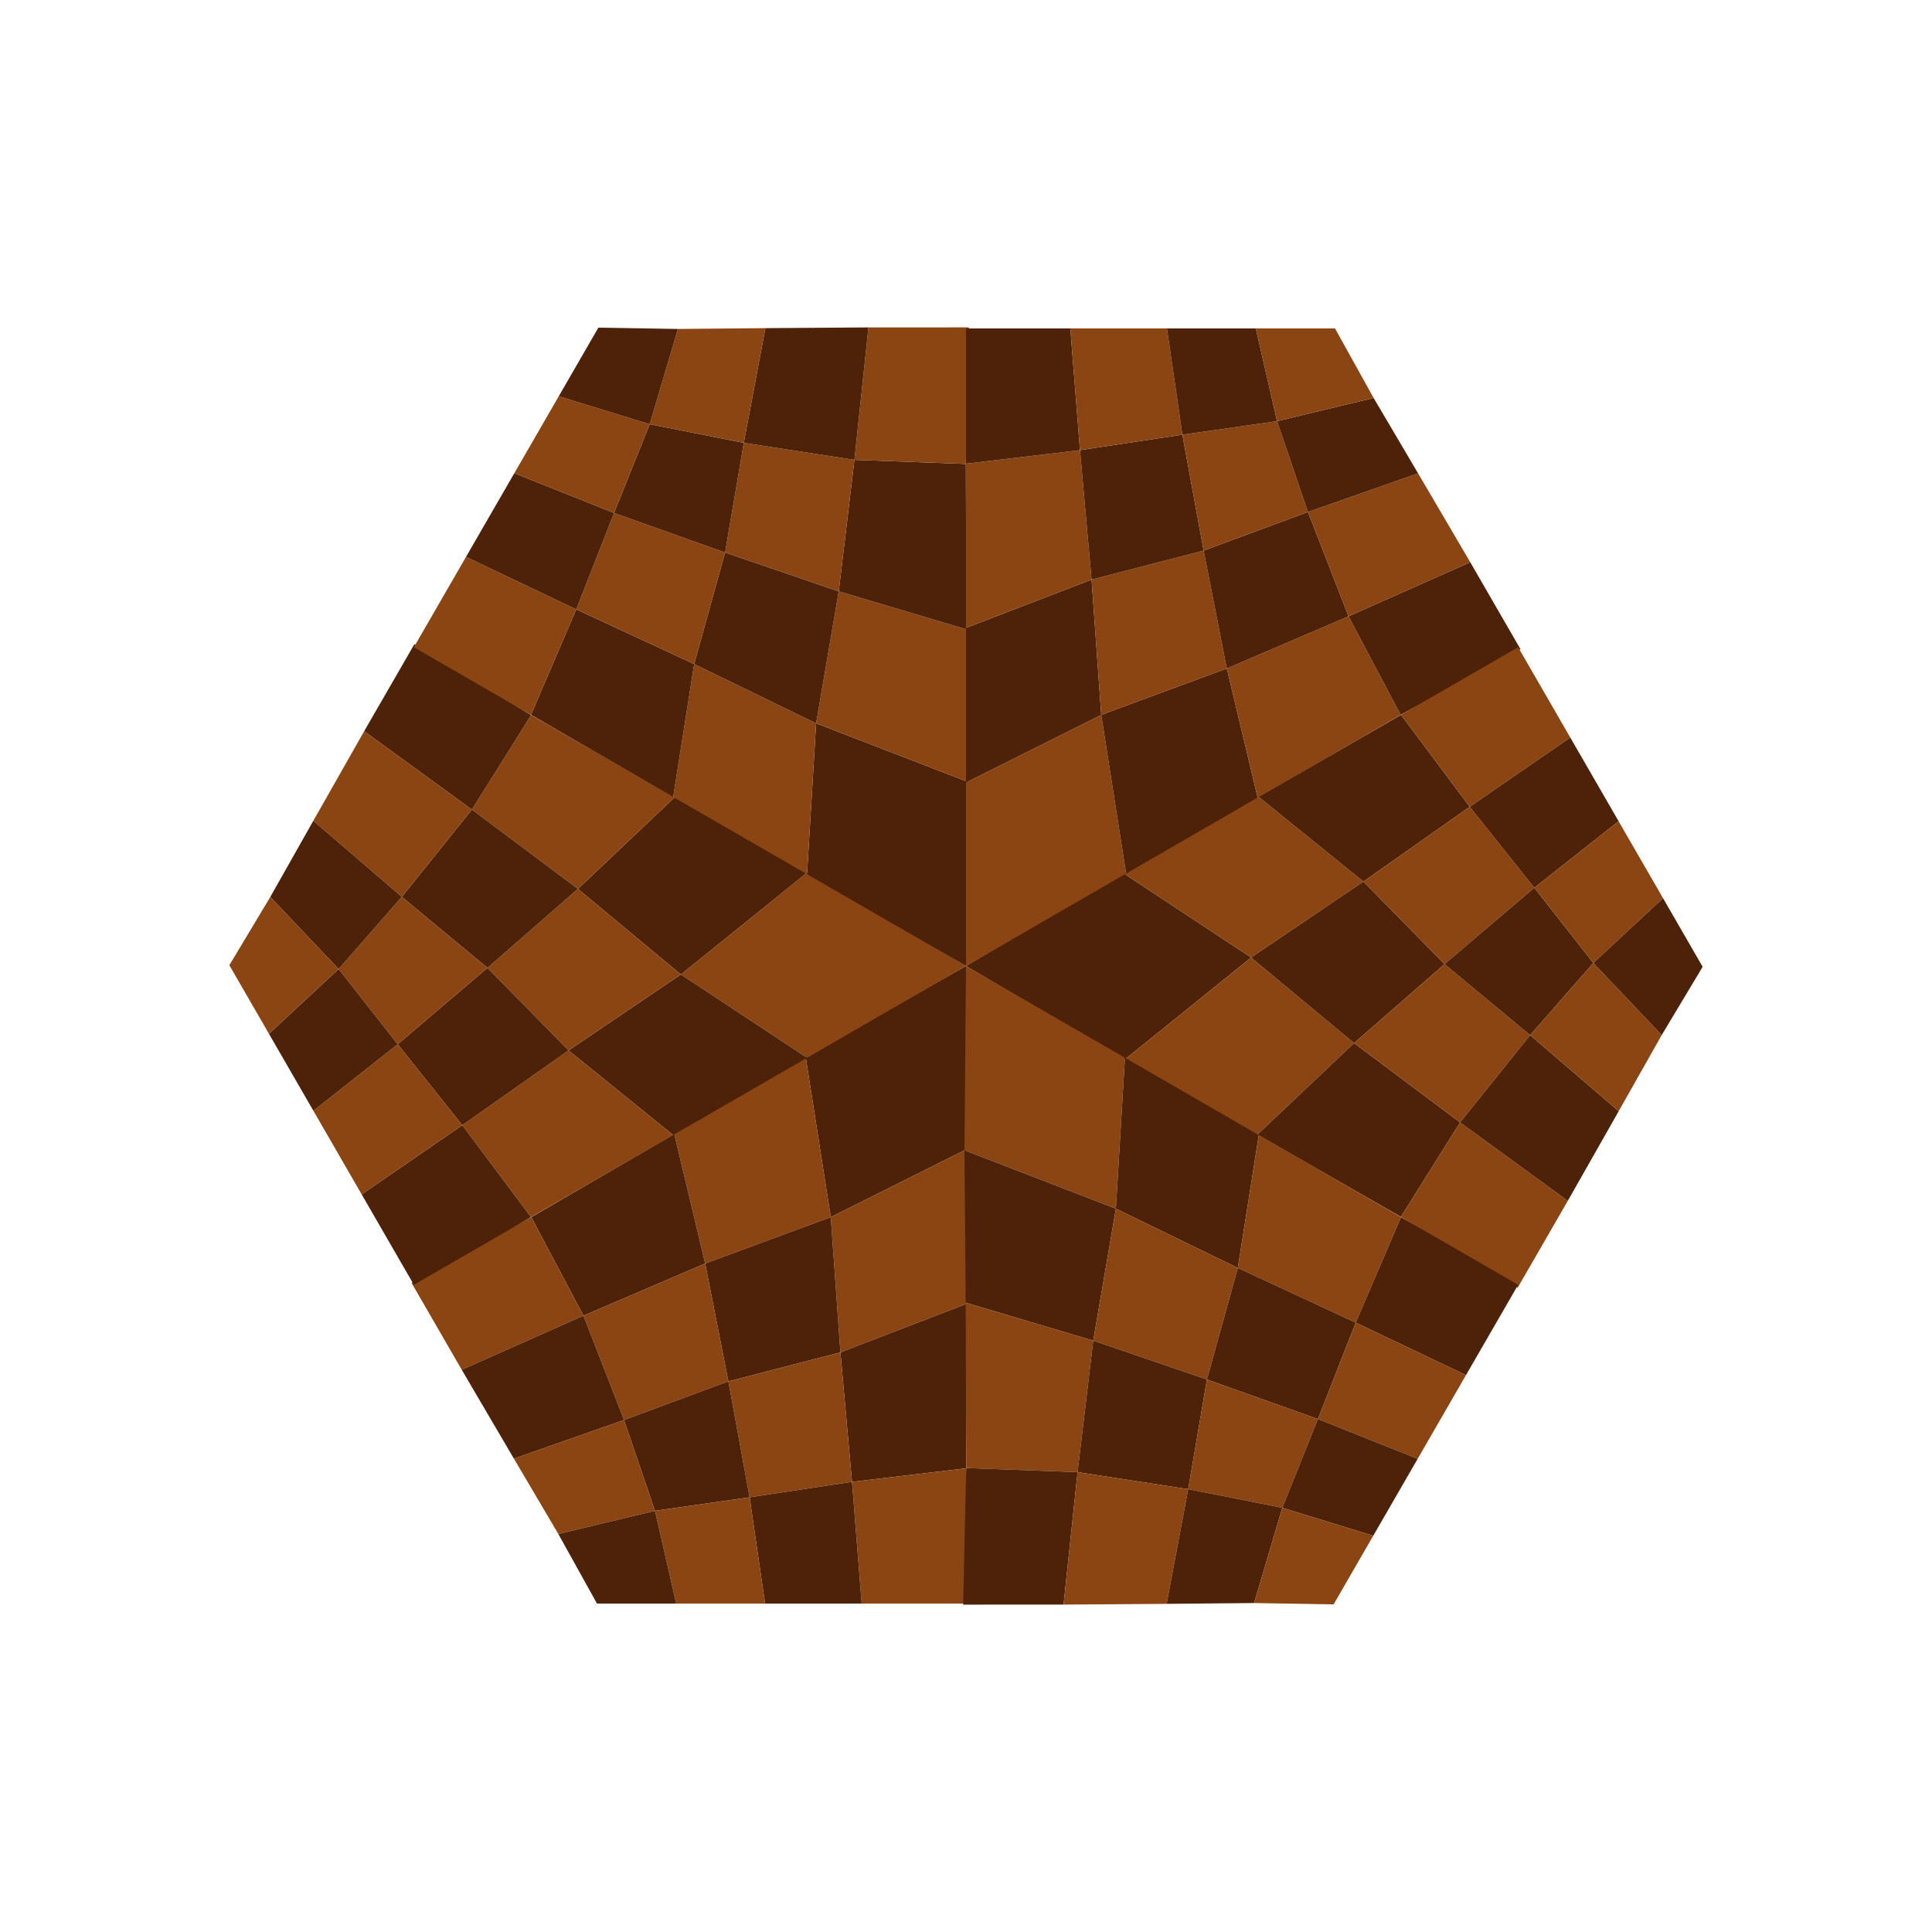
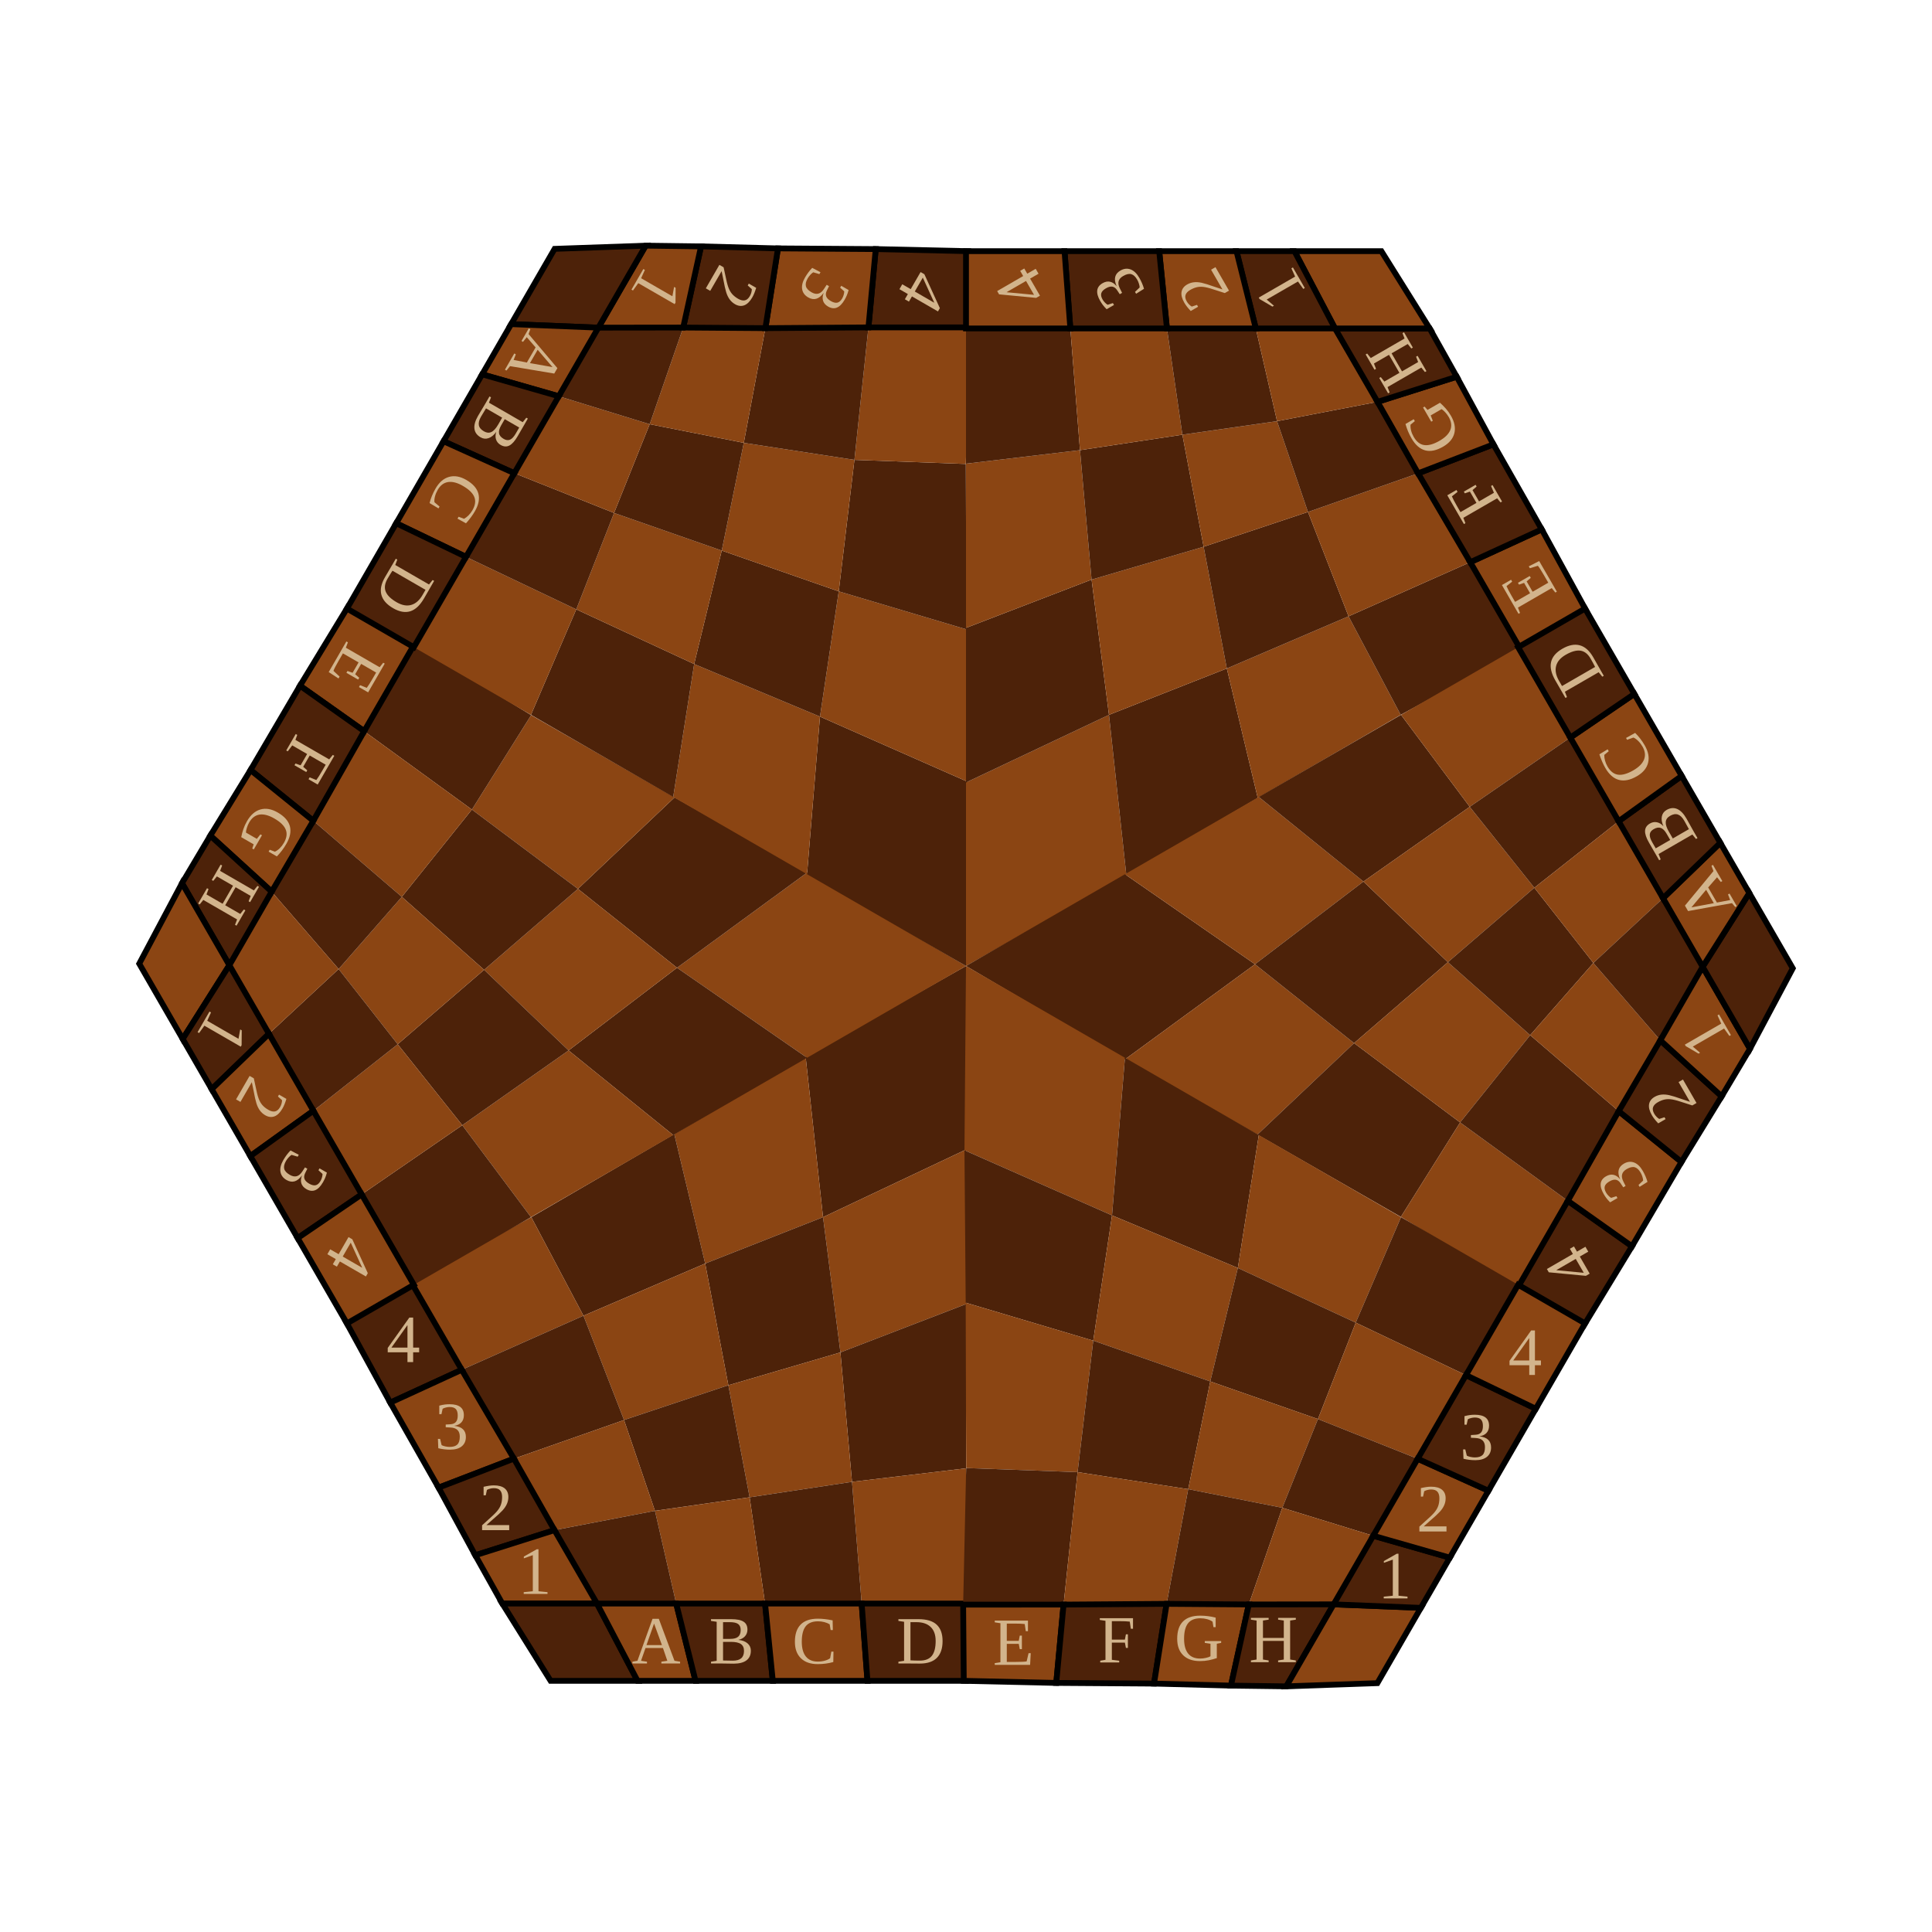
<svg xmlns="http://www.w3.org/2000/svg" viewBox="0 0 1000 1000">
  <defs>
-     <g id="lenta">
-       <polygon fill="#D2B48C" points="725 110, 950 500, 725 890, 275 890, 50 500, 275 110" />
-     </g>
-   </defs>
-   <defs>
    <g id="darkBoardPiece">
-       <polygon fill="#4d2209" points="500 500, 500 595, 430 630, 417 547" />
-       <polygon fill="#8B4513" points="417 547, 430 630, 365 654, 349 587" />
-       <polygon fill="#8B4513" points="500 595, 500 675, 435 700, 430 630" />
+       <polygon fill="#4d2209" points="500 500, 500 595, 426 630, 417 547" />
+       <polygon fill="#8B4513" points="417 547, 426 630, 365 654, 349 587" />
+       <polygon fill="#8B4513" points="500 595, 500 675, 435 700, 426 630" />
      <polygon fill="#4d2209" points="349 587, 365 654, 302 681, 275 630" />
-       <polygon fill="#4d2209" points="430 630, 435 700, 377 715, 365 654" />
+       <polygon fill="#4d2209" points="426 630, 435 700, 377 717, 365 654" />
      <polygon fill="#4d2209" points="500 675, 500 760, 441 767, 435 700" />
      <polygon fill="#8B4513" points="275 630, 302 681, 239 709, 213 664" />
-       <polygon fill="#8B4513" points="365 654, 377 715, 323 735, 302 681" />
-       <polygon fill="#8B4513" points="435 700, 441 767, 388 775, 377 715" />
+       <polygon fill="#8B4513" points="365 654, 377 717, 323 735, 302 681" />
+       <polygon fill="#8B4513" points="435 700, 441 767, 388 775, 377 717" />
      <polygon fill="#8B4513" points="500 760, 500 830, 446 830, 441 767" />
      <polygon fill="#4d2209" points="302 681, 323 735, 266 755, 239 709" />
-       <polygon fill="#4d2209" points="377 715, 388 775, 339 782, 323 735" />
+       <polygon fill="#4d2209" points="377 717, 388 775, 339 782, 323 735" />
      <polygon fill="#4d2209" points="441 767, 446 830, 396 830, 388 775" />
-       <polygon fill="#8B4513" points="323 735, 339 782, 289 794, 266 755" />
+       <polygon fill="#8B4513" points="323 735, 339 782, 287 792, 266 755" />
      <polygon fill="#8B4513" points="388 775, 396 830, 350 830, 339 782" />
-       <polygon fill="#4d2209" points="339 782, 350 830, 309 830, 289 794" />
+       <polygon fill="#4d2209" points="339 782, 350 830, 309 830, 287 792" />
+       <polygon fill="#4d2209" stroke="Black" stroke-width="3" points="213 664, 239 709, 202 726, 179 684" />
+       <text x="200" y="705" fill="#D2B48C" font-size="35">4</text>
+       <polygon fill="#8B4513" stroke="Black" stroke-width="3" points="239 709, 266 755, 227 770, 202 726" />
+       <text x="225" y="750" fill="#D2B48C" font-size="35">3</text>
+       <polygon fill="#4d2209" stroke="Black" stroke-width="3" points="266 755, 287 792, 246 805, 227 770" />
+       <text x="248" y="792" fill="#D2B48C" font-size="35">2</text>
+       <polygon fill="#8B4513" stroke="Black" stroke-width="3" points="287 792, 309 830, 260 830, 246 805" />
+       <text x="268" y="825" fill="#D2B48C" font-size="35">1</text>
+       <polygon fill="#4d2209" stroke="Black" stroke-width="3" points="309 830, 330 870, 285 870, 260 830" />
+       <polygon fill="#8B4513" stroke="Black" stroke-width="3" points="350 830, 360 870, 330 870, 309 830" />
+       <text x="327" y="861" fill="#D2B48C" font-size="35">A</text>
+       <polygon fill="#4d2209" stroke="Black" stroke-width="3" points="396 830, 400 870, 360 870, 350 830" />
+       <text x="367" y="861" fill="#D2B48C" font-size="35">B</text>
+       <polygon fill="#8B4513" stroke="Black" stroke-width="3" points="446 830, 449 870, 400 870, 396 830" />
+       <text x="410" y="861" fill="#D2B48C" font-size="35">C</text>
+       <polygon fill="#4d2209" stroke="Black" stroke-width="3" points="500 830, 500 870, 449 870, 446 830" />
+       <text x="464" y="861" fill="#D2B48C" font-size="35">D</text>
    </g>
  </defs>
  <defs>
    <g id="lightBoardPiece">
-       <polygon fill="#8B4513" points="500 500, 500 595, 430 630, 417 547" />
-       <polygon fill="#4d2209" points="417 547, 430 630, 365 654, 349 587" />
-       <polygon fill="#4d2209" points="500 595, 500 675, 435 700, 430 630" />
+       <polygon fill="#8B4513" points="500 500, 500 595, 426 630, 417 547" />
+       <polygon fill="#4d2209" points="417 547, 426 630, 365 654, 349 587" />
+       <polygon fill="#4d2209" points="500 595, 500 675, 435 700, 426 630" />
      <polygon fill="#8B4513" points="349 587, 365 654, 302 681, 275 630" />
-       <polygon fill="#8B4513" points="430 630, 435 700, 377 715, 365 654" />
+       <polygon fill="#8B4513" points="426 630, 435 700, 377 717, 365 654" />
      <polygon fill="#8B4513" points="500 675, 500 760, 441 767, 435 700" />
      <polygon fill="#4d2209" points="275 630, 302 681, 239 709, 213 664" />
-       <polygon fill="#4d2209" points="365 654, 377 715, 323 735, 302 681" />
-       <polygon fill="#4d2209" points="435 700, 441 767, 388 775, 377 715" />
+       <polygon fill="#4d2209" points="365 654, 377 717, 323 735, 302 681" />
+       <polygon fill="#4d2209" points="435 700, 441 767, 388 775, 377 717" />
      <polygon fill="#4d2209" points="500 760, 500 830, 446 830, 441 767" />
      <polygon fill="#8B4513" points="302 681, 323 735, 266 755, 239 709" />
-       <polygon fill="#8B4513" points="377 715, 388 775, 339 782, 323 735" />
+       <polygon fill="#8B4513" points="377 717, 388 775, 339 782, 323 735" />
      <polygon fill="#8B4513" points="441 767, 446 830, 396 830, 388 775" />
-       <polygon fill="#4d2209" points="323 735, 339 782, 289 794, 266 755" />
+       <polygon fill="#4d2209" points="323 735, 339 782, 287 792, 266 755" />
      <polygon fill="#4d2209" points="388 775, 396 830, 350 830, 339 782" />
-       <polygon fill="#8B4513" points="339 782, 350 830, 309 830, 289 794" />
+       <polygon fill="#8B4513" points="339 782, 350 830, 309 830, 287 792" />
+       <polygon fill="#8B4513" stroke="Black" stroke-width="3" points="213 664, 239 709, 202 726, 179 684" />
+       <text x="178" y="700" fill="#D2B48C" font-size="35" transform="rotate(60, 192, 710)">E</text>
+       <polygon fill="#4d2209" stroke="Black" stroke-width="3" points="239 709, 266 755, 227 770, 202 726" />
+       <text x="210" y="744" fill="#D2B48C" font-size="35" transform="rotate(60, 220, 752)">F</text>
+       <polygon fill="#8B4513" stroke="Black" stroke-width="3" points="266 755, 287 792, 246 805, 227 770" />
+       <text x="226" y="782" fill="#D2B48C" font-size="35" transform="rotate(60, 242, 792)">G</text>
+       <polygon fill="#4d2209" stroke="Black" stroke-width="3" points="287 792, 309 830, 260 830, 246 805" />
+       <text x="245" y="815" fill="#D2B48C" font-size="35" transform="rotate(60, 260, 825)">H</text>
+       <polygon fill="#8B4513" stroke="Black" stroke-width="3" points="309 830, 330 870, 285 870, 260 830" />
+       <polygon fill="#4d2209" stroke="Black" stroke-width="3" points="350 830, 360 870, 330 870, 309 830" />
+       <text x="314" y="858" fill="#D2B48C" font-size="35" transform="rotate(60, 327, 861)">1</text>
+       <polygon fill="#8B4513" stroke="Black" stroke-width="3" points="396 830, 400 870, 360 870, 350 830" />
+       <text x="354" y="858" fill="#D2B48C" font-size="35" transform="rotate(60, 367, 861)">2</text>
+       <polygon fill="#4d2209" stroke="Black" stroke-width="3" points="446 830, 449 870, 400 870, 396 830" />
+       <text x="398" y="858" fill="#D2B48C" font-size="35" transform="rotate(60, 410, 861)">3</text>
+       <polygon fill="#8B4513" stroke="Black" stroke-width="3" points="500 830, 500 870, 449 870, 446 830" />
+       <text x="450" y="861" fill="#D2B48C" font-size="35" transform="rotate(60, 464, 861)">4</text>
    </g>
  </defs>
  <use href="#darkBoardPiece" />
  <use href="#lightBoardPiece" transform="rotate(60,500,500)" />
  <use href="#darkBoardPiece" transform="rotate(120,500,500)" />
  <use href="#lightBoardPiece" transform="rotate(180,500,500)" />
  <use href="#darkBoardPiece" transform="rotate(240,500,500)" />
  <use href="#lightBoardPiece" transform="rotate(300,500,500)" />
</svg>
